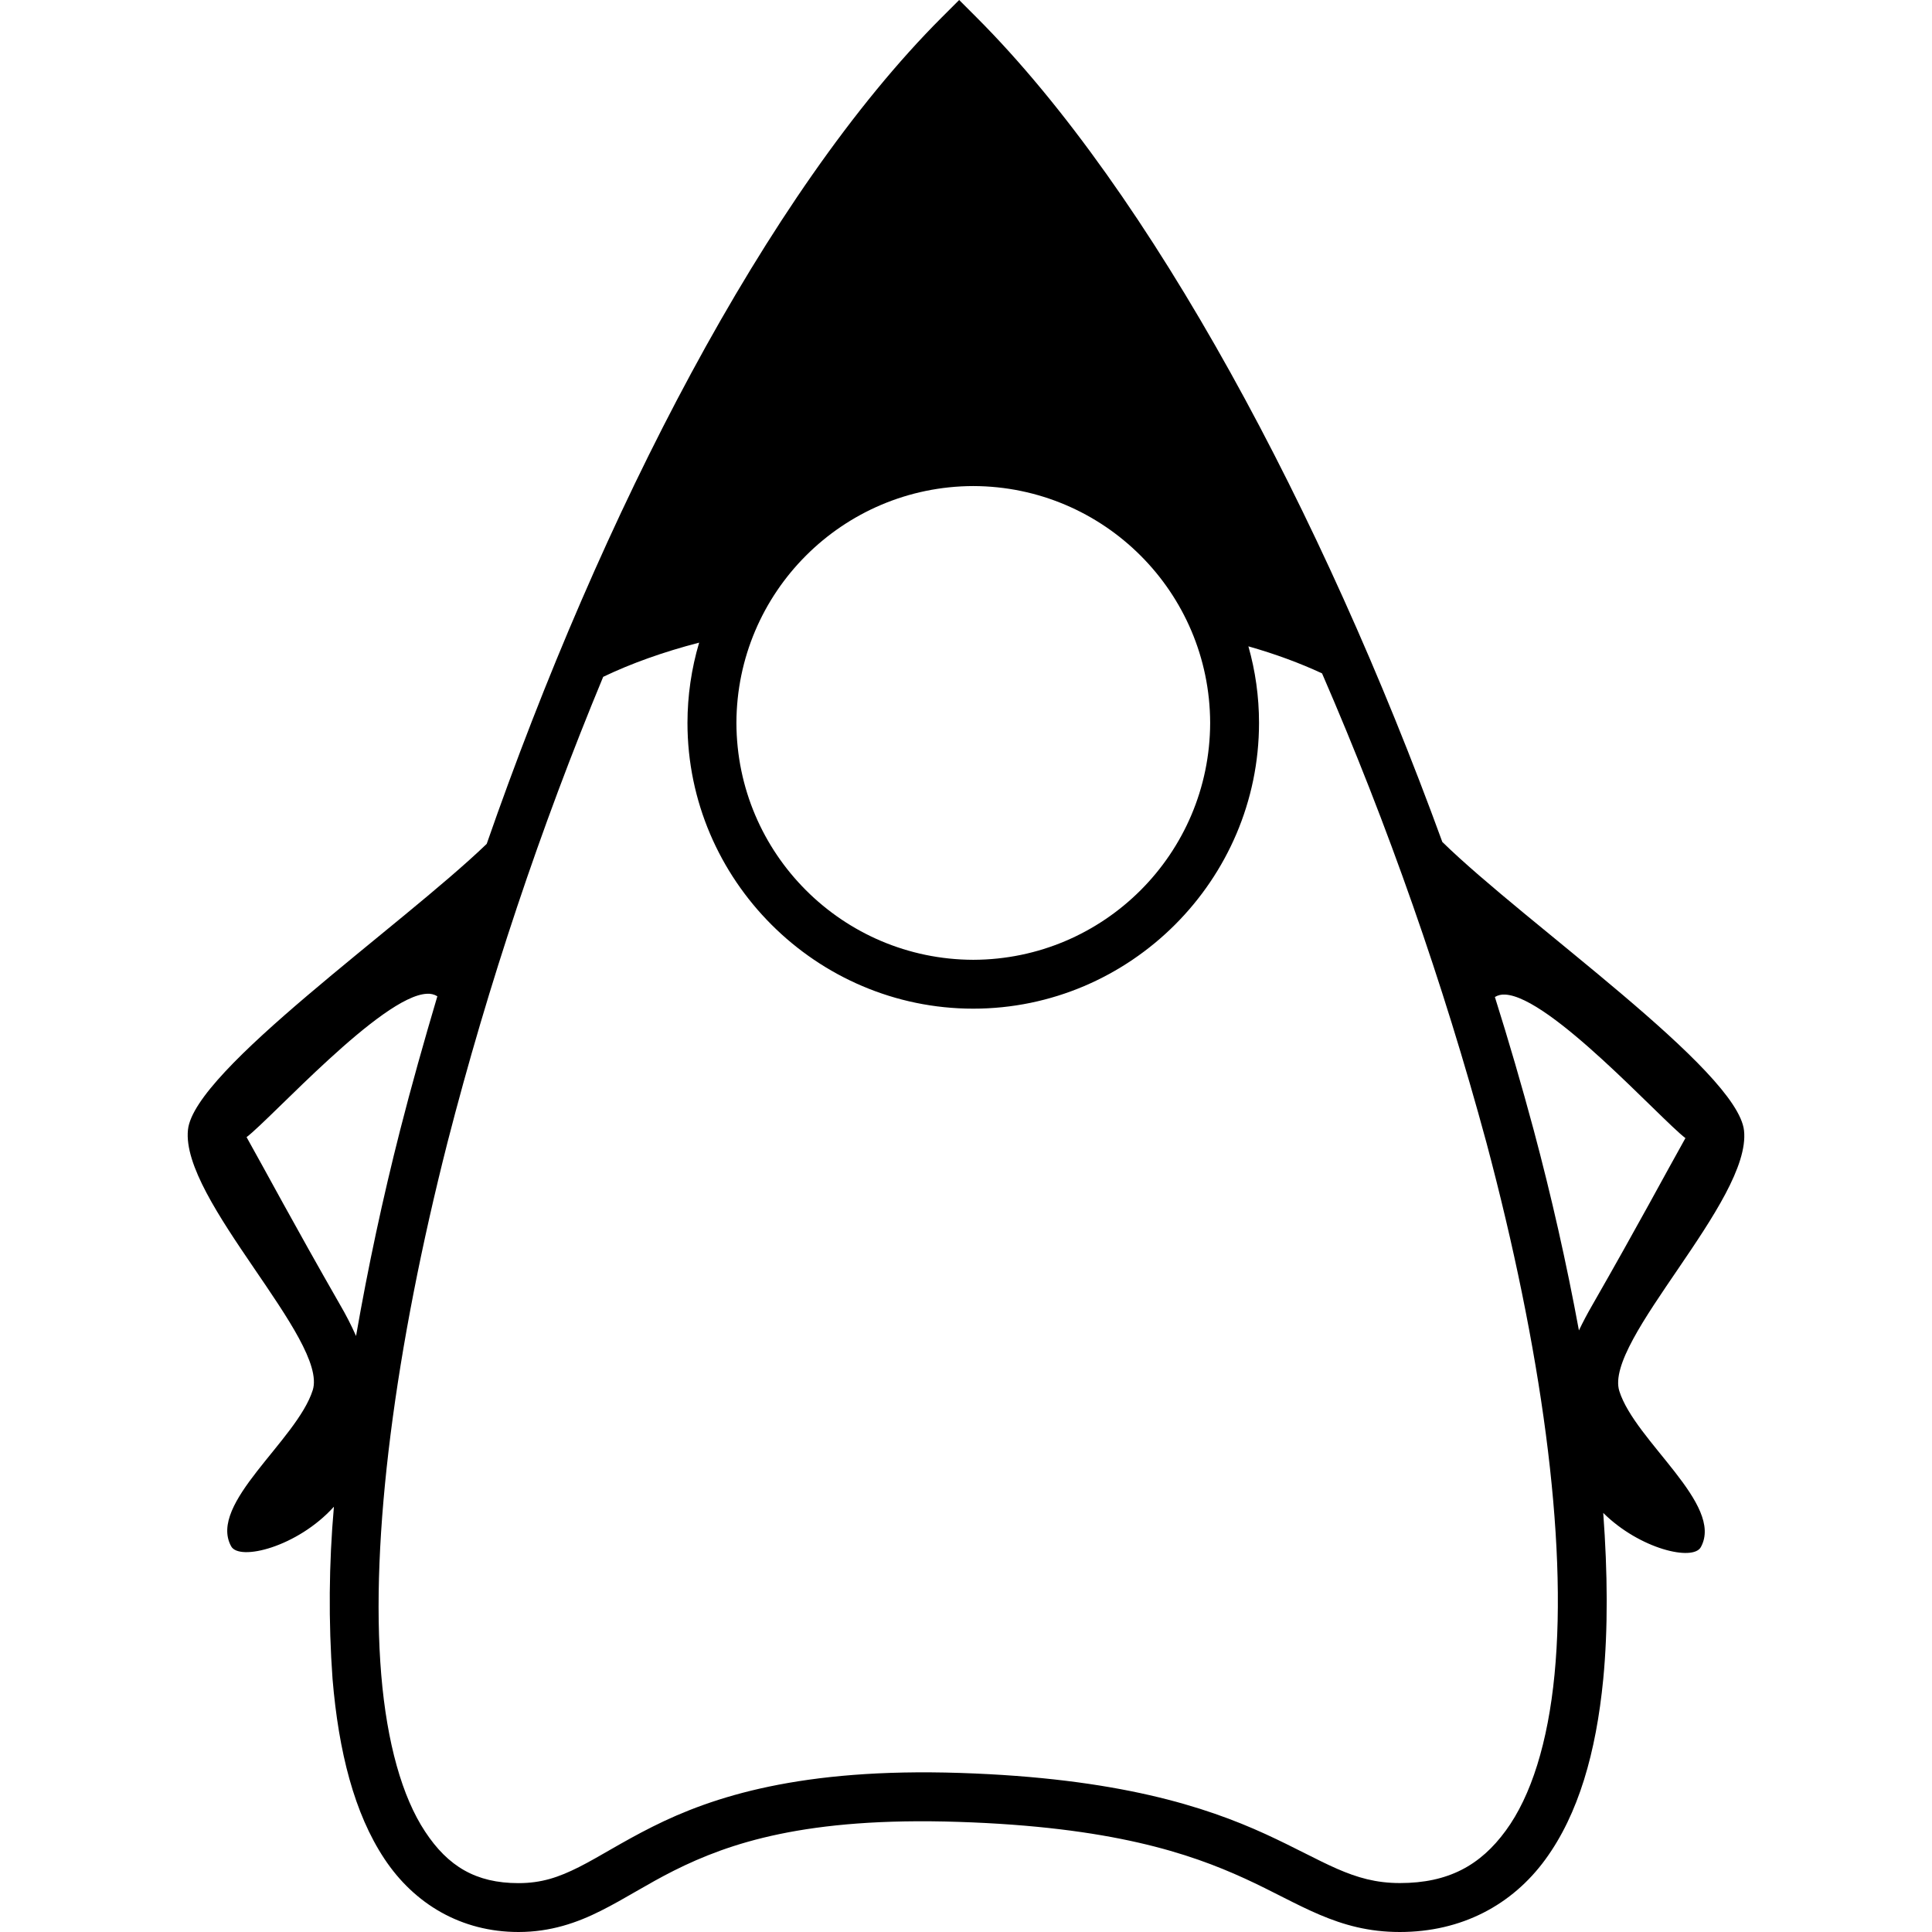
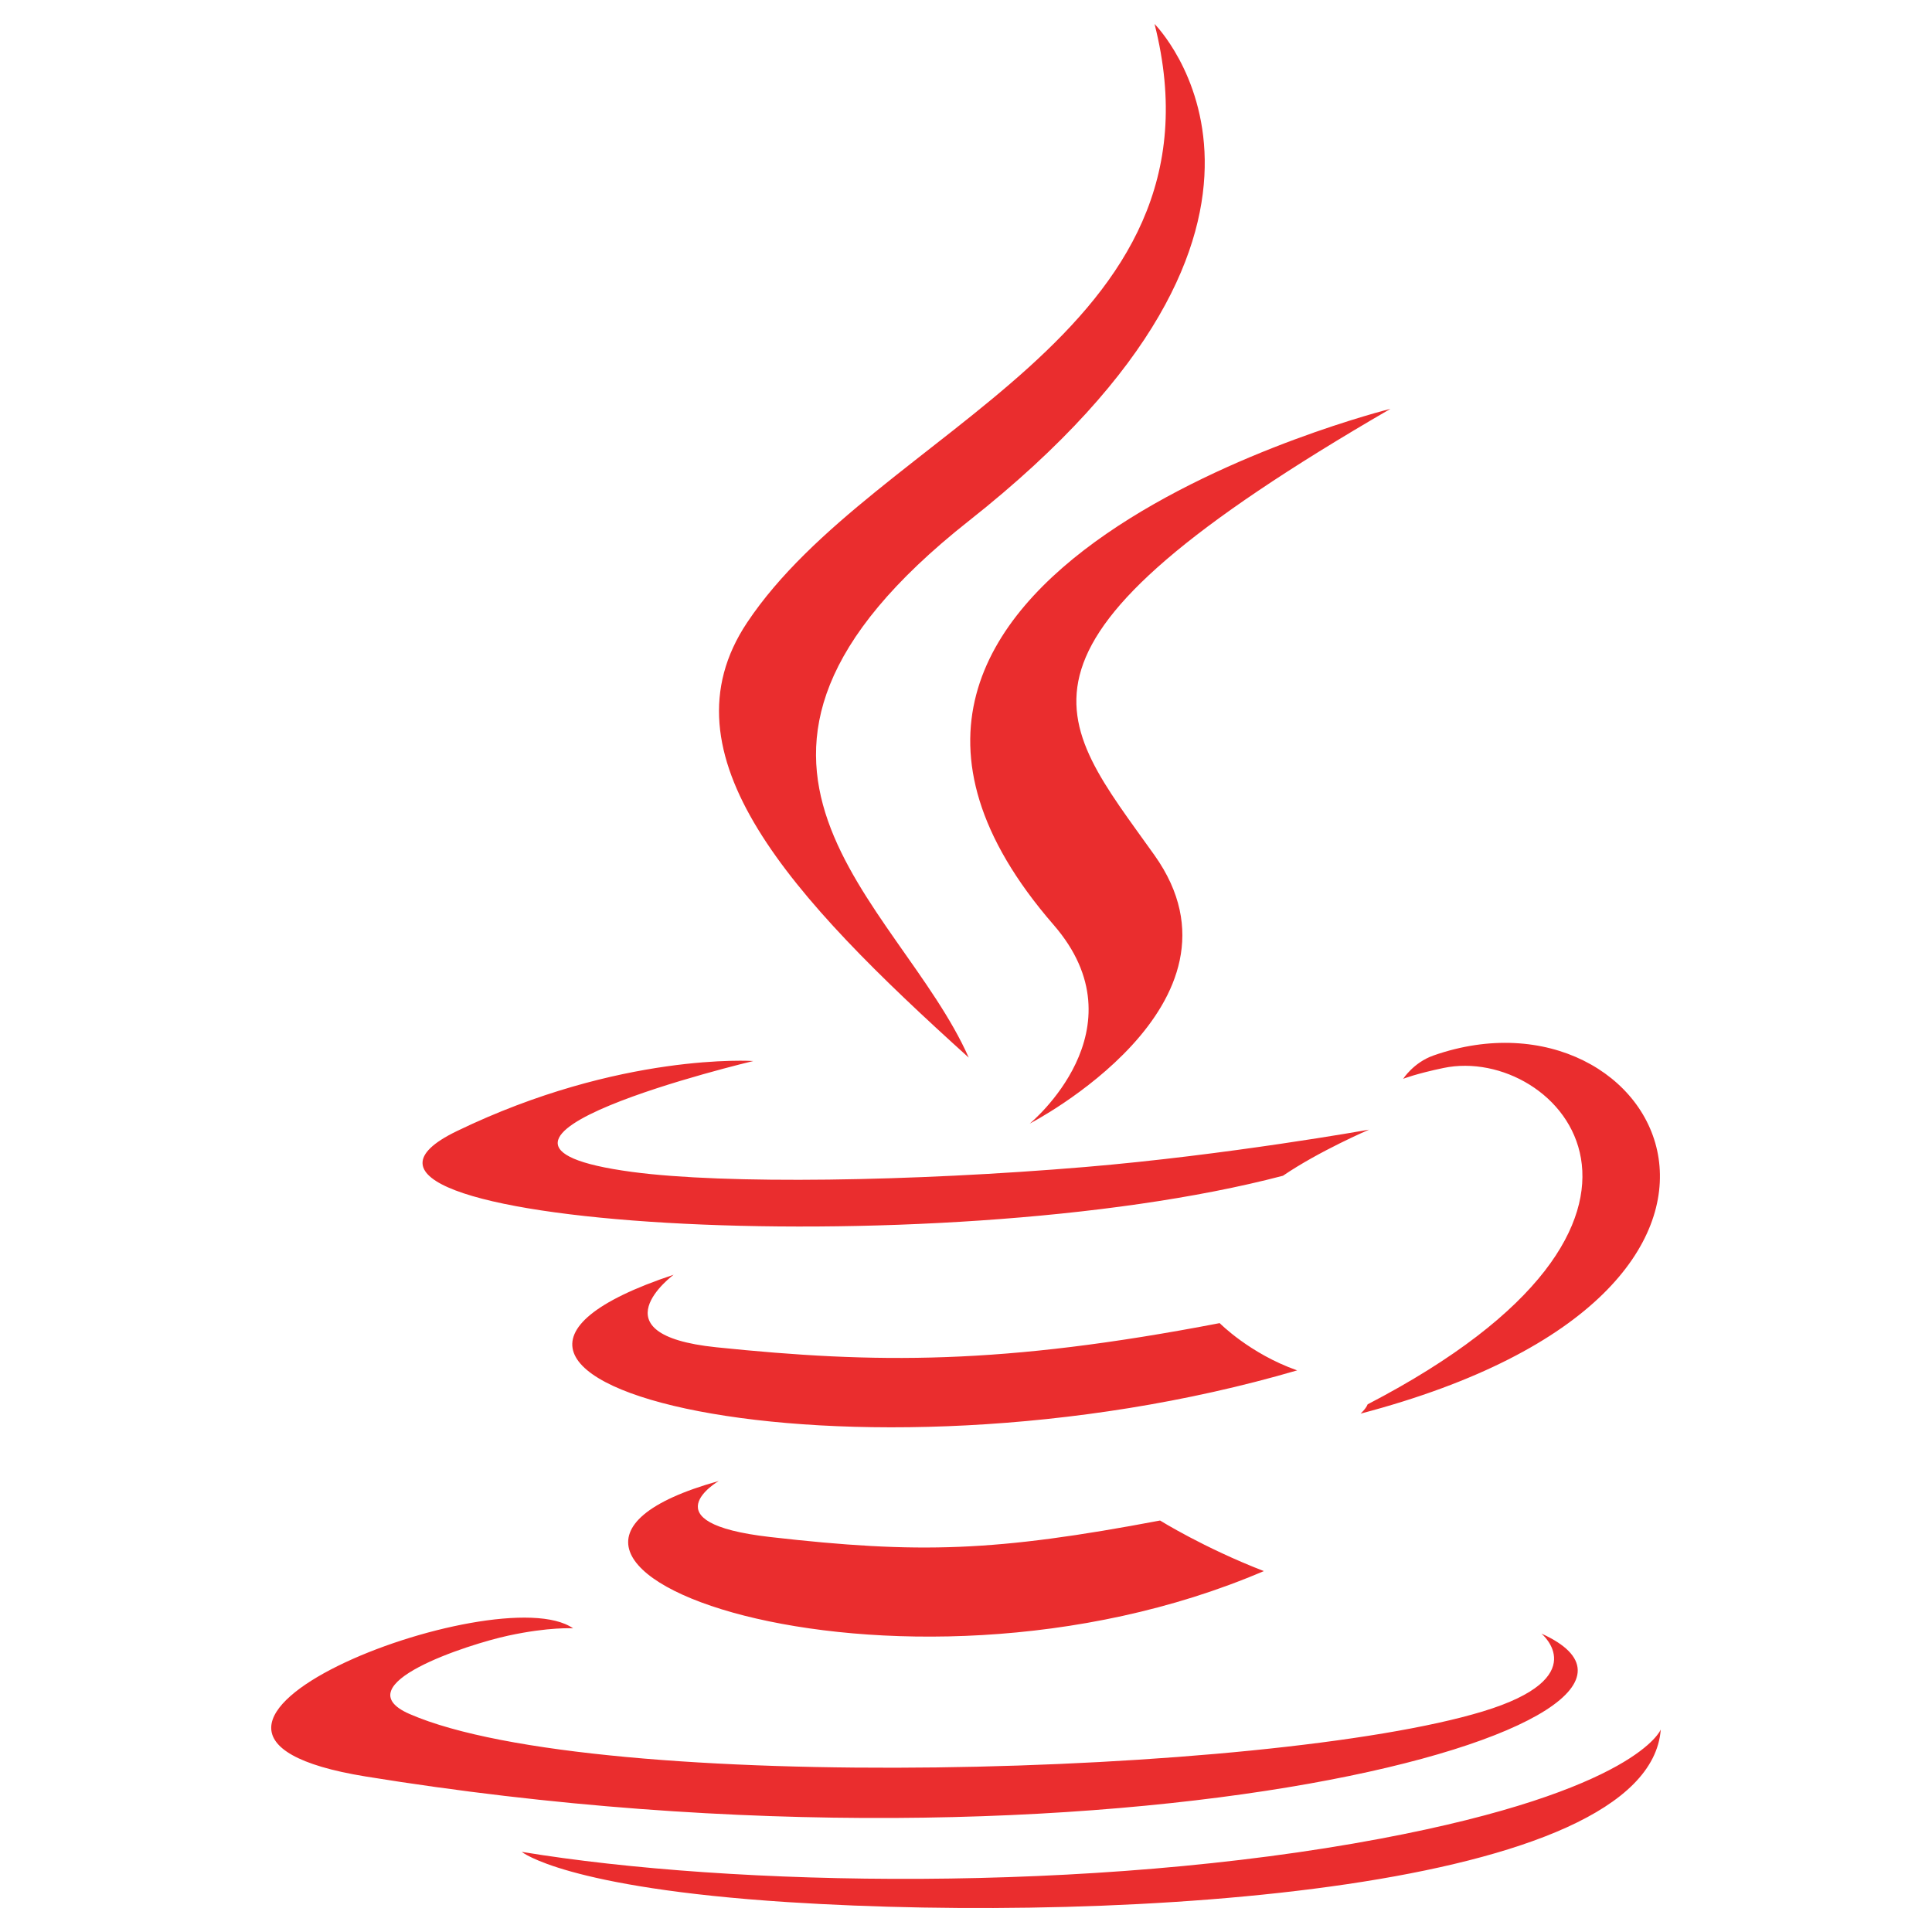
- <svg xmlns="http://www.w3.org/2000/svg" fill="currentColor" role="img" viewBox="0 0 24 24">
-   <path d="M11.915 0 11.7.215C9.515 2.4 7.47 6.39 6.046 10.483c-1.064 1.024-3.633 2.81-3.711 3.551-.093.87 1.746 2.611 1.55 3.235-.198.625-1.304 1.408-1.014 1.939.1.188.823.011 1.277-.491a13.389 13.389 0 0 0-.017 2.14c.076.906.27 1.668.643 2.232.372.563.956.911 1.667.911.397 0 .727-.114 1.024-.264.298-.149.571-.33.91-.5.68-.34 1.634-.666 3.53-.604 1.903.062 2.872.39 3.559.704.687.314 1.15.664 1.925.664.767 0 1.395-.336 1.807-.9.412-.563.631-1.33.72-2.24.06-.623.055-1.32 0-2.066.454.45 1.117.604 1.213.424.29-.53-.816-1.314-1.013-1.937-.198-.624 1.642-2.366 1.549-3.236-.08-.748-2.707-2.568-3.748-3.586C16.428 6.374 14.308 2.394 12.13.215zm.175 6.038a2.95 2.95 0 0 1 2.943 2.942 2.95 2.95 0 0 1-2.943 2.943A2.95 2.95 0 0 1 9.148 8.98a2.95 2.95 0 0 1 2.942-2.942zM8.685 7.983a3.515 3.515 0 0 0-.145.997c0 1.951 1.6 3.55 3.55 3.55 1.95 0 3.55-1.598 3.55-3.55 0-.329-.046-.648-.132-.951.334.095.64.208.915.336a42.699 42.699 0 0 1 2.042 5.829c.678 2.545 1.01 4.92.846 6.607-.082.844-.29 1.51-.606 1.94-.315.431-.713.651-1.315.651-.593 0-.932-.27-1.673-.61-.741-.338-1.825-.694-3.792-.758-1.974-.064-3.073.293-3.821.669-.375.188-.659.373-.911.5s-.466.2-.752.2c-.53 0-.876-.209-1.16-.64-.285-.43-.474-1.101-.545-1.948-.141-1.693.176-4.069.823-6.614a43.155 43.155 0 0 1 1.934-5.783c.348-.167.749-.31 1.192-.425zm-3.382 4.362a.216.216 0 0 1 .13.031c-.166.56-.323 1.116-.463 1.665a33.849 33.849 0 0 0-.547 2.555 3.9 3.9 0 0 0-.2-.39c-.58-1.012-.914-1.642-1.16-2.08.315-.24 1.679-1.755 2.24-1.781zm13.394.01c.562.027 1.926 1.543 2.24 1.783-.246.438-.58 1.068-1.16 2.08a4.428 4.428 0 0 0-.163.309 32.354 32.354 0 0 0-.562-2.49 40.579 40.579 0 0 0-.482-1.652.216.216 0 0 1 .127-.03z" />
+ <svg xmlns="http://www.w3.org/2000/svg" viewBox="0 0 128 128">
+   <path fill="#EA2D2E" d="M47.617 98.12c-19.192 5.362 11.677 16.439 36.115 5.969-4.003-1.556-6.874-3.351-6.874-3.351-10.897 2.06-15.952 2.222-25.844 1.092-8.164-.935-3.397-3.71-3.397-3.71zm33.189-10.46c-14.444 2.779-22.787 2.69-33.354 1.6-8.171-.845-2.822-4.805-2.822-4.805-21.137 7.016 11.767 14.977 41.309 6.336-3.14-1.106-5.133-3.131-5.133-3.131zm11.319-60.575c.001 0-42.731 10.669-22.323 34.187 6.024 6.935-1.58 13.17-1.58 13.17s15.289-7.891 8.269-17.777c-6.559-9.215-11.587-13.793 15.634-29.58zm9.998 81.144s3.529 2.91-3.888 5.159c-14.102 4.272-58.706 5.56-71.095.171-4.45-1.938 3.899-4.625 6.526-5.192 2.739-.593 4.303-.485 4.303-.485-4.952-3.487-32.013 6.85-13.742 9.815 49.821 8.076 90.817-3.637 77.896-9.468zM85 77.896c2.395-1.634 5.703-3.053 5.703-3.053s-9.424 1.685-18.813 2.474c-11.494.964-23.823 1.154-30.012.326-14.652-1.959 8.033-7.348 8.033-7.348s-8.812-.596-19.644 4.644C17.455 81.134 61.958 83.958 85 77.896zm5.609 15.145c-.108.29-.468.616-.468.616 31.273-8.221 19.775-28.979 4.822-23.725-1.312.464-2 1.543-2 1.543s.829-.334 2.678-.72c7.559-1.575 18.389 10.119-5.032 22.286zM64.181 70.069c-4.614-10.429-20.26-19.553.007-35.559C89.459 14.563 76.492 1.587 76.492 1.587c5.23 20.608-18.451 26.833-26.999 39.667-5.821 8.745 2.857 18.142 14.688 28.815zm27.274 51.748c-19.187 3.612-42.854 3.191-56.887.874 0 0 2.874 2.38 17.646 3.331 22.476 1.437 57-.8 57.816-11.436.001 0-1.57 4.032-18.575 7.231z" />
</svg>
